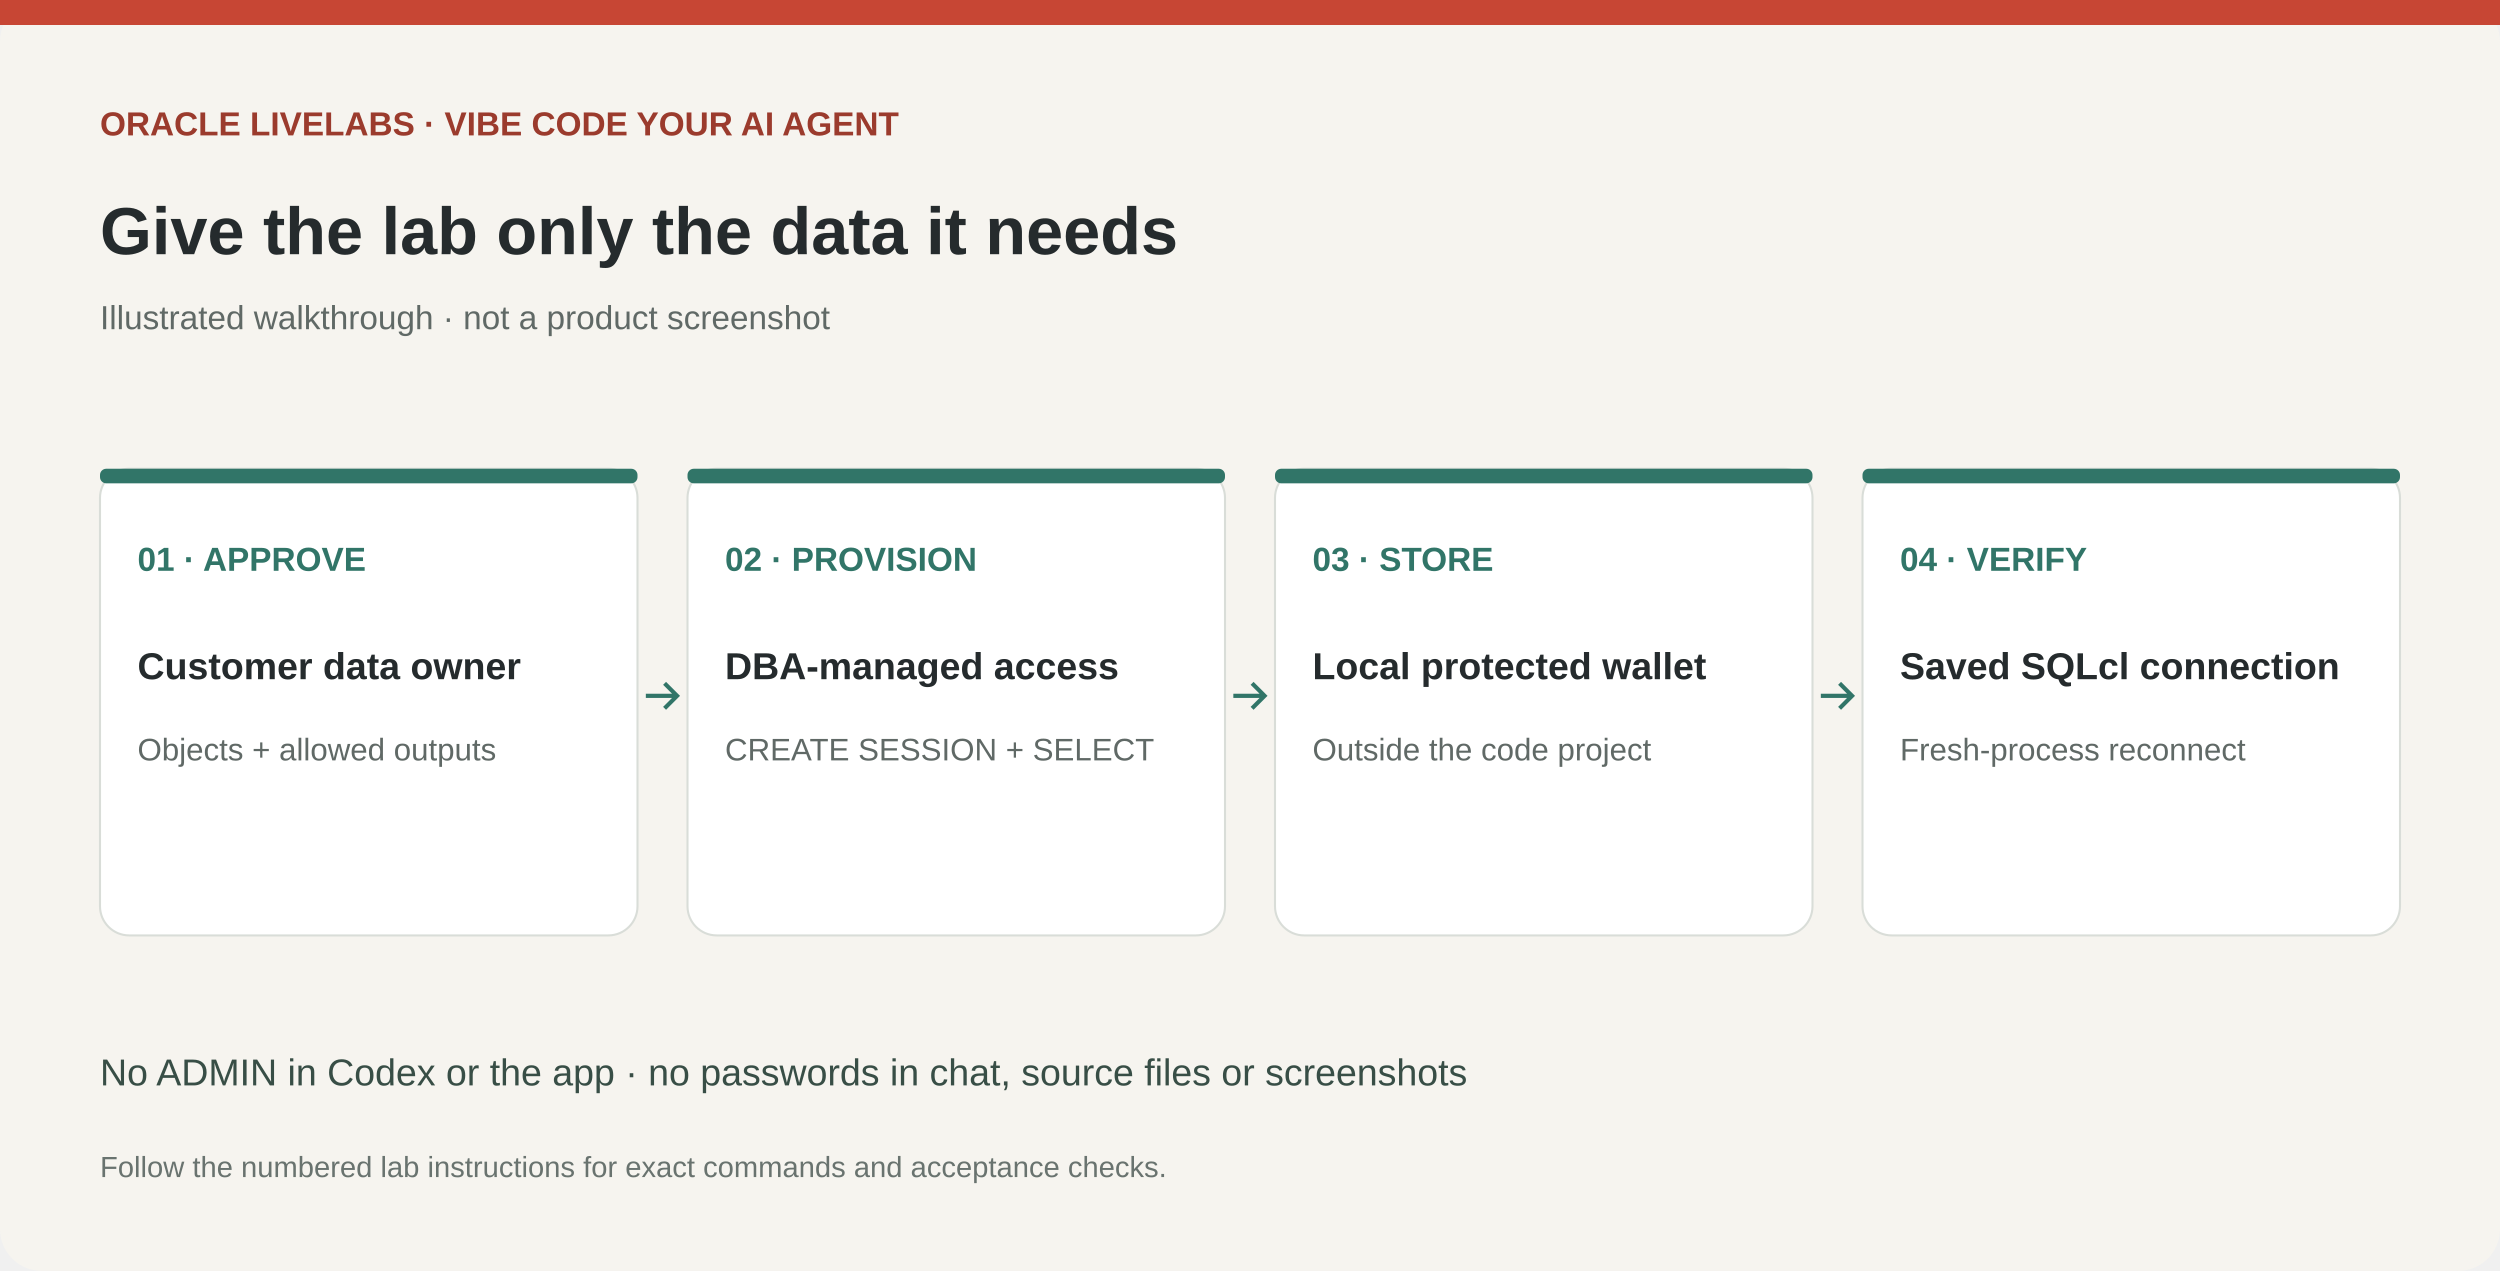
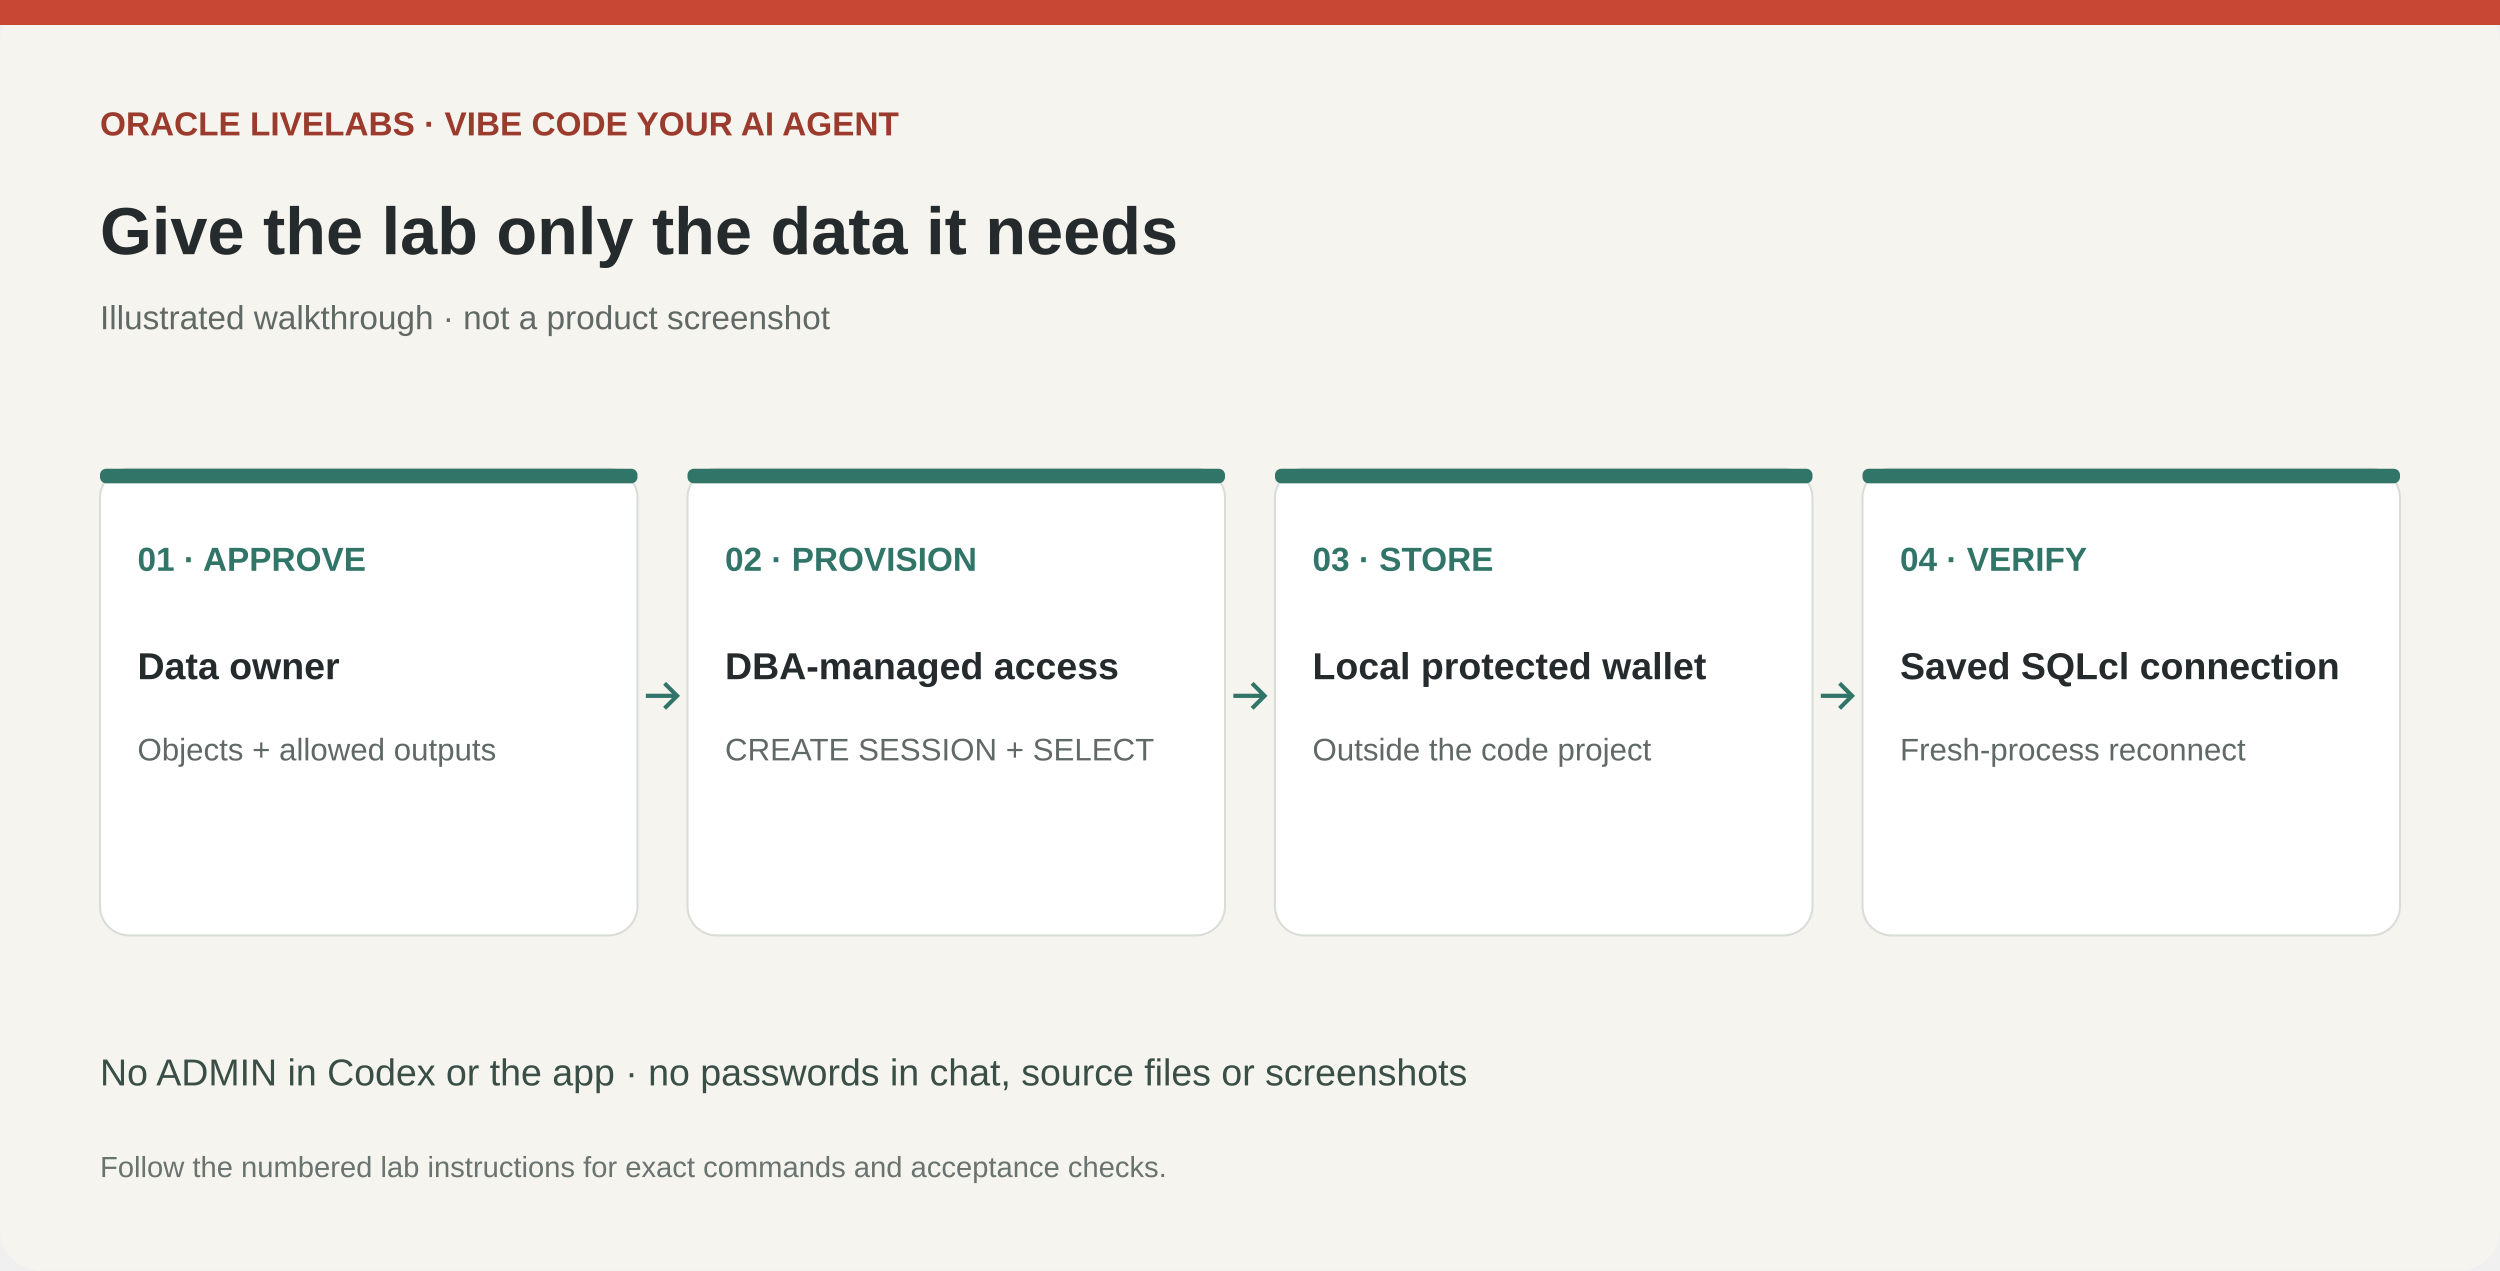
<svg xmlns="http://www.w3.org/2000/svg" width="1200" height="610" viewBox="0 0 1200 610" role="img" aria-labelledby="title desc">
  <rect width="1200" height="610" rx="20" fill="#f6f4ef" />
  <rect width="1200" height="12" fill="#c74634" />
  <g font-family="Arial, Helvetica, sans-serif">
    <text x="48" y="65" font-size="16" font-weight="bold" fill="#9b3b2d">ORACLE LIVELABS · VIBE CODE YOUR AI AGENT</text>
    <text x="48" y="122" font-size="32" font-weight="bold" fill="#252b2d">Give the lab only the data it needs</text>
    <text x="48" y="158" font-size="16" fill="#606966">Illustrated walkthrough · not a product screenshot</text>
    <rect x="48" y="225" width="258" height="224" rx="14" fill="white" stroke="#d9ddd8" />
    <rect x="48" y="225" width="258" height="7" rx="3" fill="#317568" />
    <text x="66" y="274" font-size="16" font-weight="bold" fill="#317568">01 · APPROVE</text>
-     <text x="66" y="326" font-size="18" font-weight="bold" fill="#252b2d">Customer data owner</text>
+     <text x="66" y="326" font-size="18" font-weight="bold" fill="#252b2d">Data owner</text>
    <text x="66" y="365" font-size="15" fill="#606966">Objects + allowed outputs</text>
    <path d="M310 334h15m-6-6 6 6-6 6" fill="none" stroke="#317568" stroke-width="2" />
    <rect x="330" y="225" width="258" height="224" rx="14" fill="white" stroke="#d9ddd8" />
    <rect x="330" y="225" width="258" height="7" rx="3" fill="#317568" />
    <text x="348" y="274" font-size="16" font-weight="bold" fill="#317568">02 · PROVISION</text>
    <text x="348" y="326" font-size="18" font-weight="bold" fill="#252b2d">DBA-managed access</text>
    <text x="348" y="365" font-size="15" fill="#606966">CREATE SESSION + SELECT</text>
    <path d="M592 334h15m-6-6 6 6-6 6" fill="none" stroke="#317568" stroke-width="2" />
    <rect x="612" y="225" width="258" height="224" rx="14" fill="white" stroke="#d9ddd8" />
    <rect x="612" y="225" width="258" height="7" rx="3" fill="#317568" />
    <text x="630" y="274" font-size="16" font-weight="bold" fill="#317568">03 · STORE</text>
    <text x="630" y="326" font-size="18" font-weight="bold" fill="#252b2d">Local protected wallet</text>
    <text x="630" y="365" font-size="15" fill="#606966">Outside the code project</text>
    <path d="M874 334h15m-6-6 6 6-6 6" fill="none" stroke="#317568" stroke-width="2" />
    <rect x="894" y="225" width="258" height="224" rx="14" fill="white" stroke="#d9ddd8" />
    <rect x="894" y="225" width="258" height="7" rx="3" fill="#317568" />
    <text x="912" y="274" font-size="16" font-weight="bold" fill="#317568">04 · VERIFY</text>
    <text x="912" y="326" font-size="18" font-weight="bold" fill="#252b2d">Saved SQLcl connection</text>
    <text x="912" y="365" font-size="15" fill="#606966">Fresh-process reconnect</text>
    <text x="48" y="521" font-size="18" fill="#384e46">No ADMIN in Codex or the app · no passwords in chat, source files or screenshots</text>
    <text x="48" y="565" font-size="14" fill="#69736f">Follow the numbered lab instructions for exact commands and acceptance checks.</text>
  </g>
</svg>
